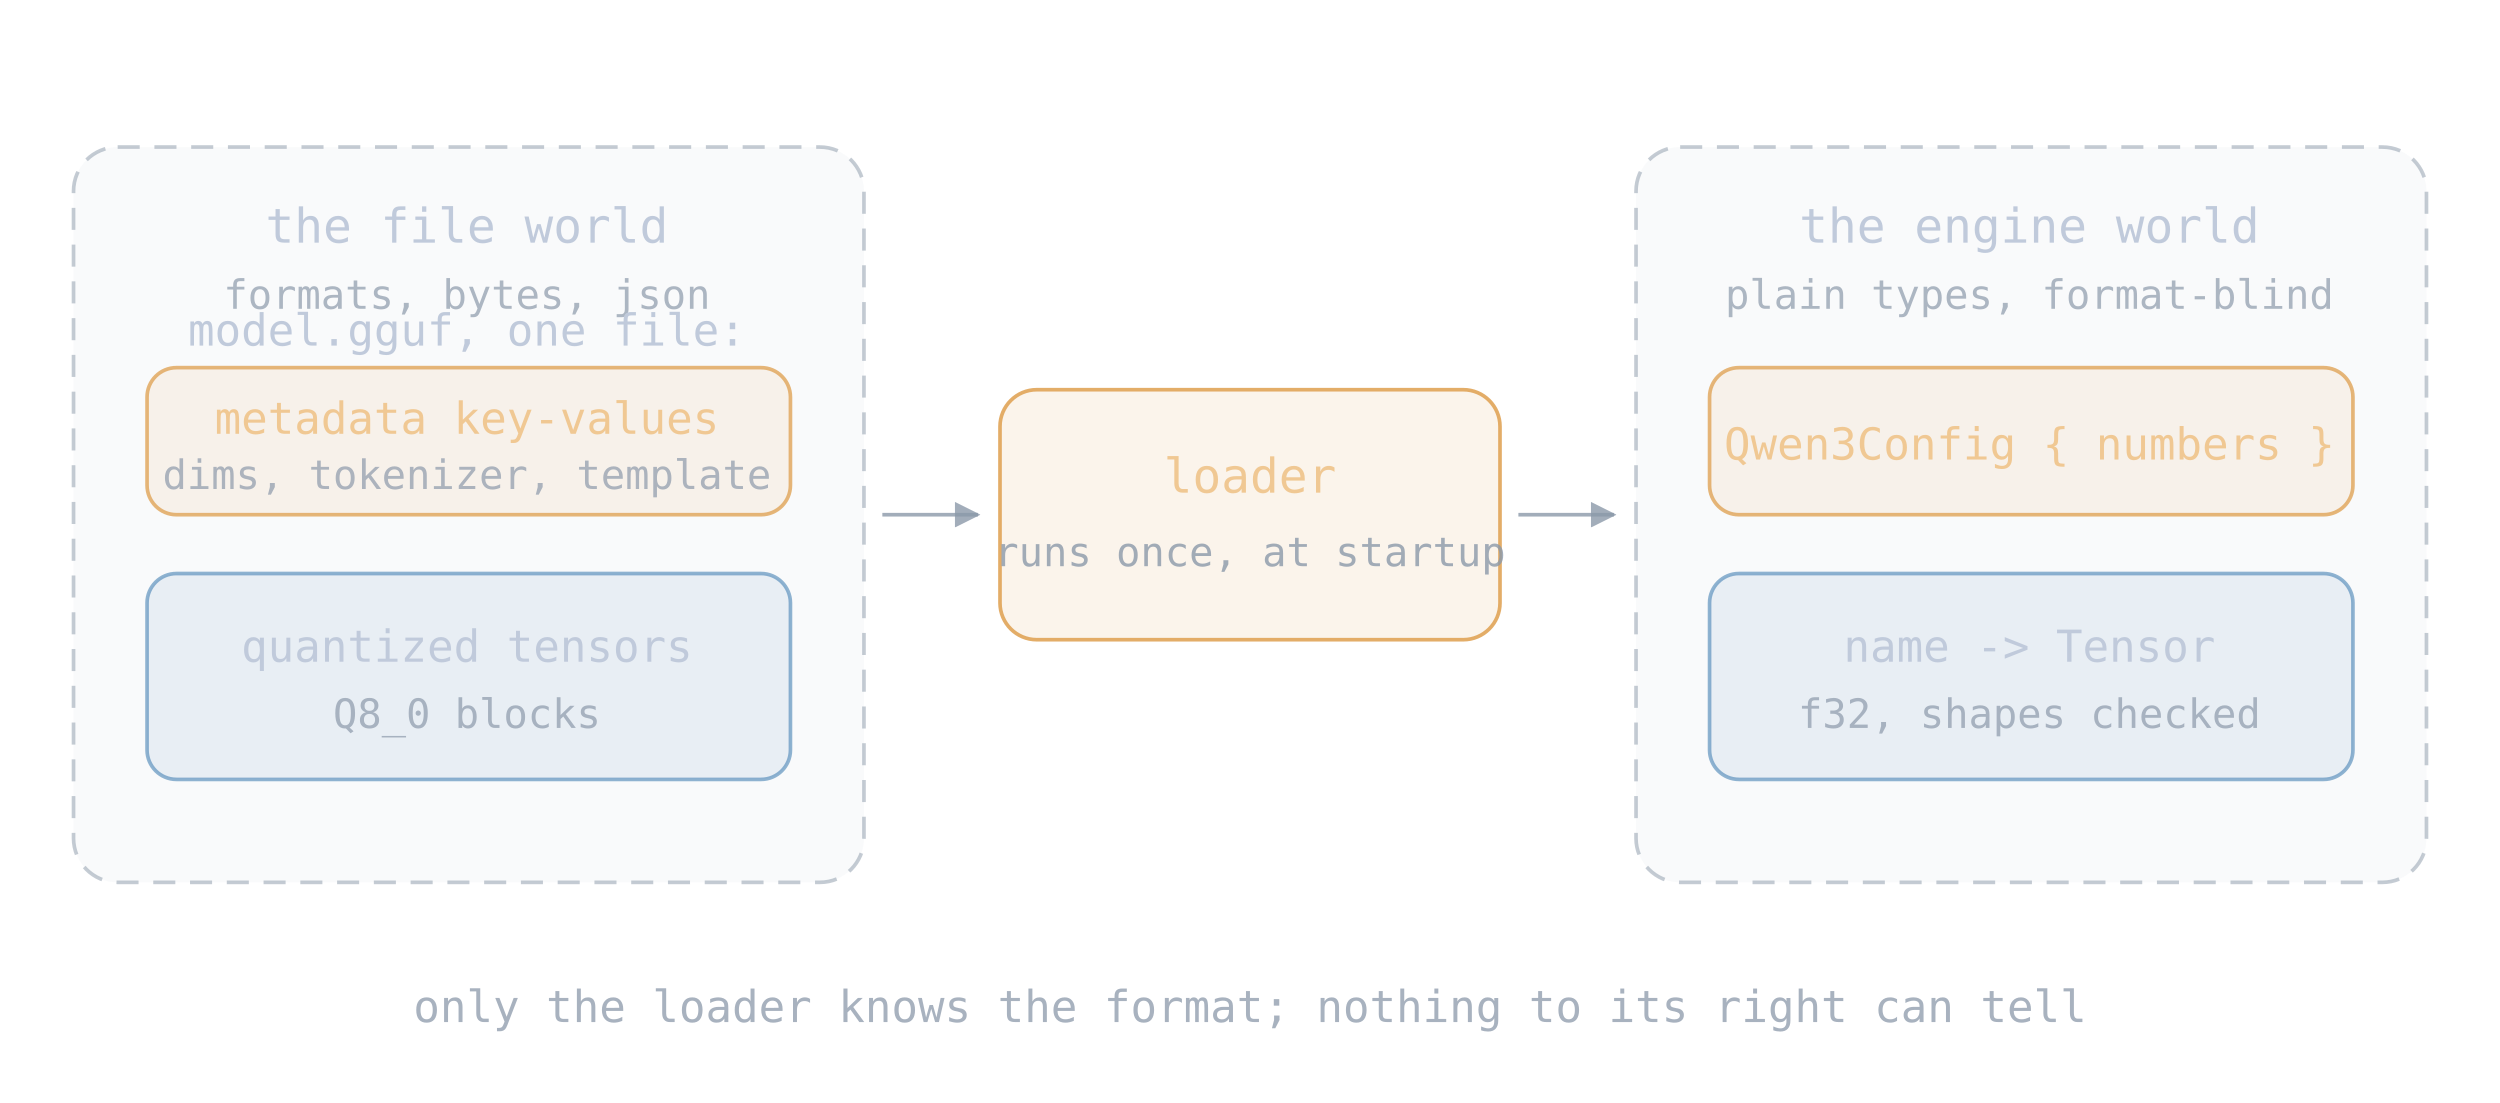
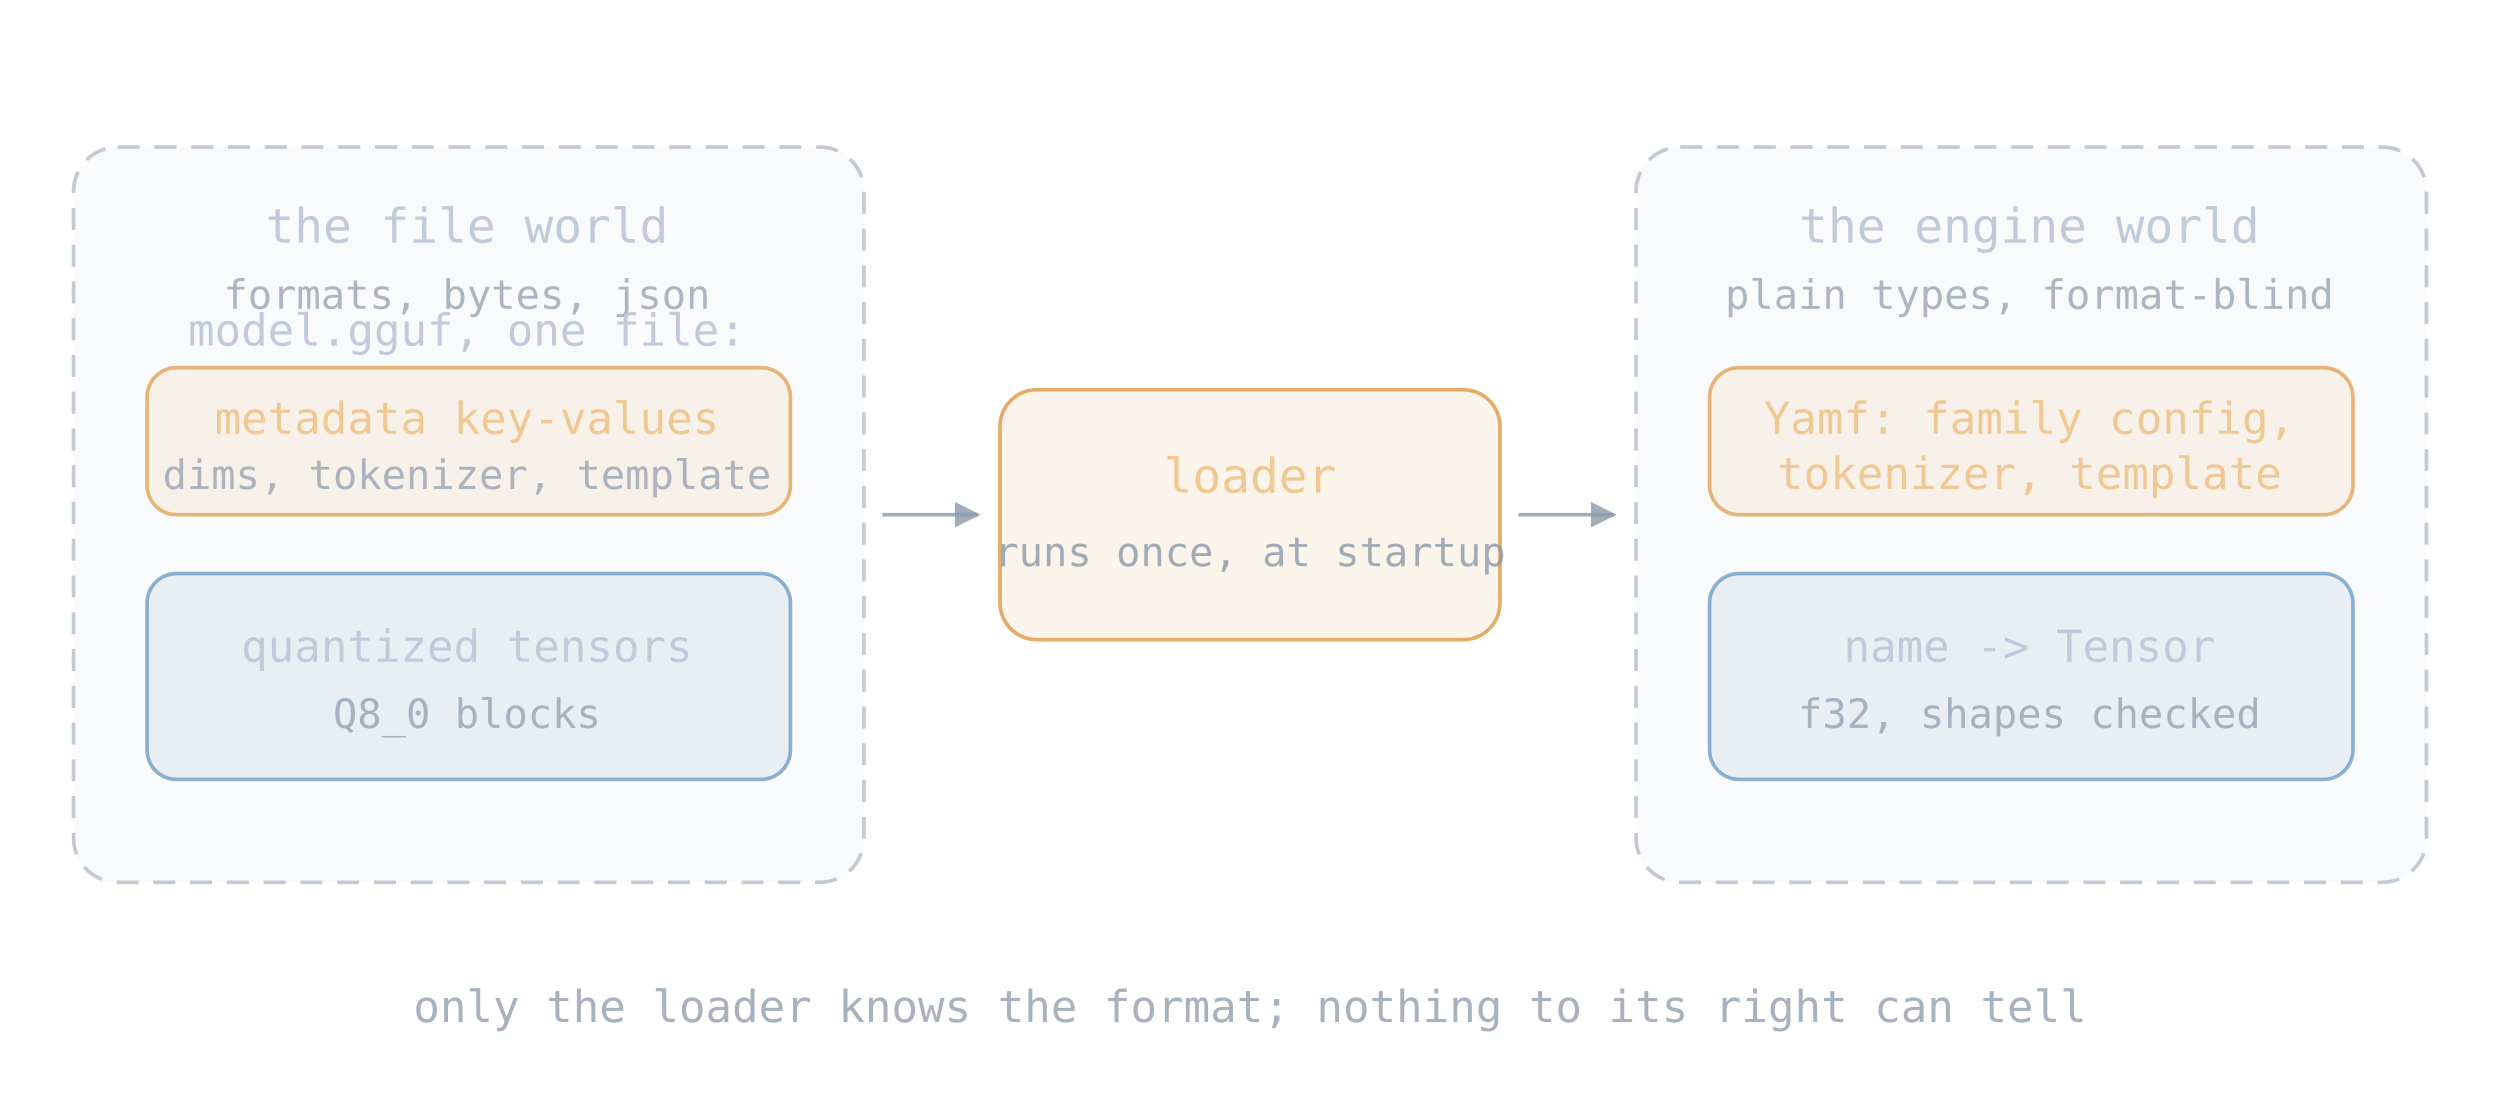
<svg xmlns="http://www.w3.org/2000/svg" width="680" height="300" viewBox="0 0 680 300" font-family="ui-monospace, SFMono-Regular, Menlo, monospace" font-size="13" fill="#8b98a9">
  <defs>
    <marker id="arrD" viewBox="0 0 10 10" refX="9" refY="5" markerWidth="7" markerHeight="7" orient="auto-start-reverse">
      <path d="M 0 0 L 10 5 L 0 10 z" fill="#8b98a9" opacity="0.8" />
    </marker>
  </defs>
  <rect x="20" y="40" width="215" height="200" rx="12" fill="rgba(139,152,169,0.05)" stroke="#8b98a9" stroke-opacity="0.5" stroke-dasharray="6 4" />
  <text x="127" y="66" text-anchor="middle" fill="#c0cadb">the file world</text>
  <text x="127" y="84" text-anchor="middle" font-size="11" opacity="0.7">formats, bytes, json</text>
  <rect x="40" y="100" width="175" height="40" rx="8" fill="rgba(224,164,88,0.10)" stroke="#e0a458" stroke-opacity="0.8" />
  <text x="127" y="118" text-anchor="middle" font-size="12" fill="#f0c893">metadata key-values</text>
  <text x="127" y="133" text-anchor="middle" font-size="11" opacity="0.7">dims, tokenizer, template</text>
  <rect x="40" y="156" width="175" height="56" rx="8" fill="rgba(70,130,180,0.10)" stroke="#4682b4" stroke-opacity="0.6" />
  <text x="127" y="180" text-anchor="middle" font-size="12" fill="#c0cadb">quantized tensors</text>
  <text x="127" y="198" text-anchor="middle" font-size="11" opacity="0.7">Q8_0 blocks</text>
  <text x="127" y="94" text-anchor="middle" font-size="12" fill="#c0cadb">model.gguf, one file:</text>
  <path d="M 240 140 h 26" stroke="#8b98a9" stroke-opacity="0.8" fill="none" marker-end="url(#arrD)" />
  <rect x="272" y="106" width="136" height="68" rx="10" fill="rgba(224,164,88,0.12)" stroke="#e0a458" stroke-opacity="0.9" />
  <text x="340" y="134" text-anchor="middle" fill="#f0c893">loader</text>
  <text x="340" y="154" text-anchor="middle" font-size="11" opacity="0.8">runs once, at startup</text>
  <path d="M 413 140 h 26" stroke="#8b98a9" stroke-opacity="0.8" fill="none" marker-end="url(#arrD)" />
  <rect x="445" y="40" width="215" height="200" rx="12" fill="rgba(139,152,169,0.05)" stroke="#8b98a9" stroke-opacity="0.5" stroke-dasharray="6 4" />
  <text x="552" y="66" text-anchor="middle" fill="#c0cadb">the engine world</text>
  <text x="552" y="84" text-anchor="middle" font-size="11" opacity="0.7">plain types, format-blind</text>
  <rect x="465" y="100" width="175" height="40" rx="8" fill="rgba(224,164,88,0.10)" stroke="#e0a458" stroke-opacity="0.8" />
-   <text x="552" y="125" text-anchor="middle" font-size="12" fill="#f0c893">Qwen3Config { numbers }</text>
+   <text x="552" y="118" text-anchor="middle" font-size="12" fill="#f0c893">Yamf: family config,</text>
+   <text x="552" y="133" text-anchor="middle" font-size="12" fill="#f0c893">tokenizer, template</text>
  <rect x="465" y="156" width="175" height="56" rx="8" fill="rgba(70,130,180,0.10)" stroke="#4682b4" stroke-opacity="0.6" />
  <text x="552" y="180" text-anchor="middle" font-size="12" fill="#c0cadb">name -&gt; Tensor</text>
  <text x="552" y="198" text-anchor="middle" font-size="11" opacity="0.7">f32, shapes checked</text>
  <text x="340" y="278" text-anchor="middle" font-size="12" opacity="0.75">only the loader knows the format; nothing to its right can tell</text>
</svg>
